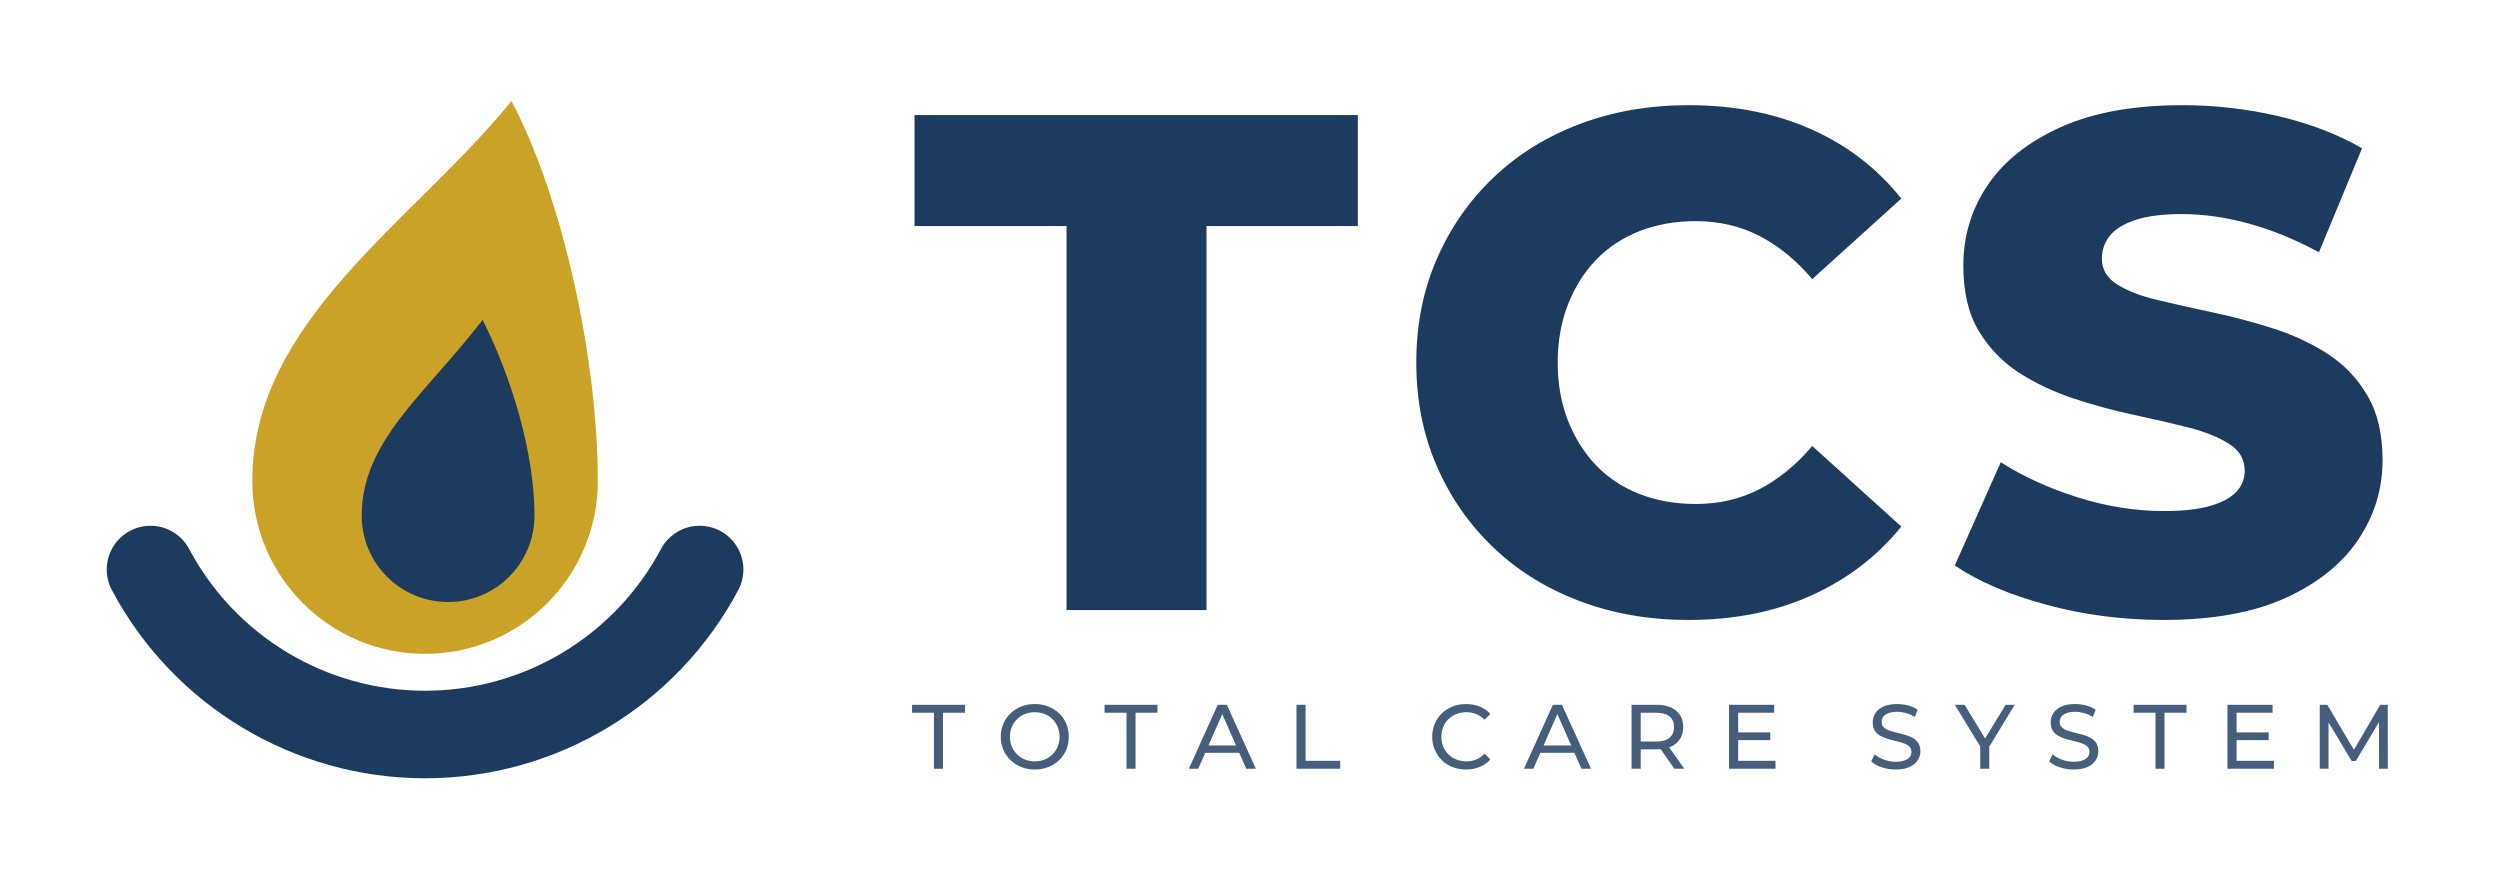
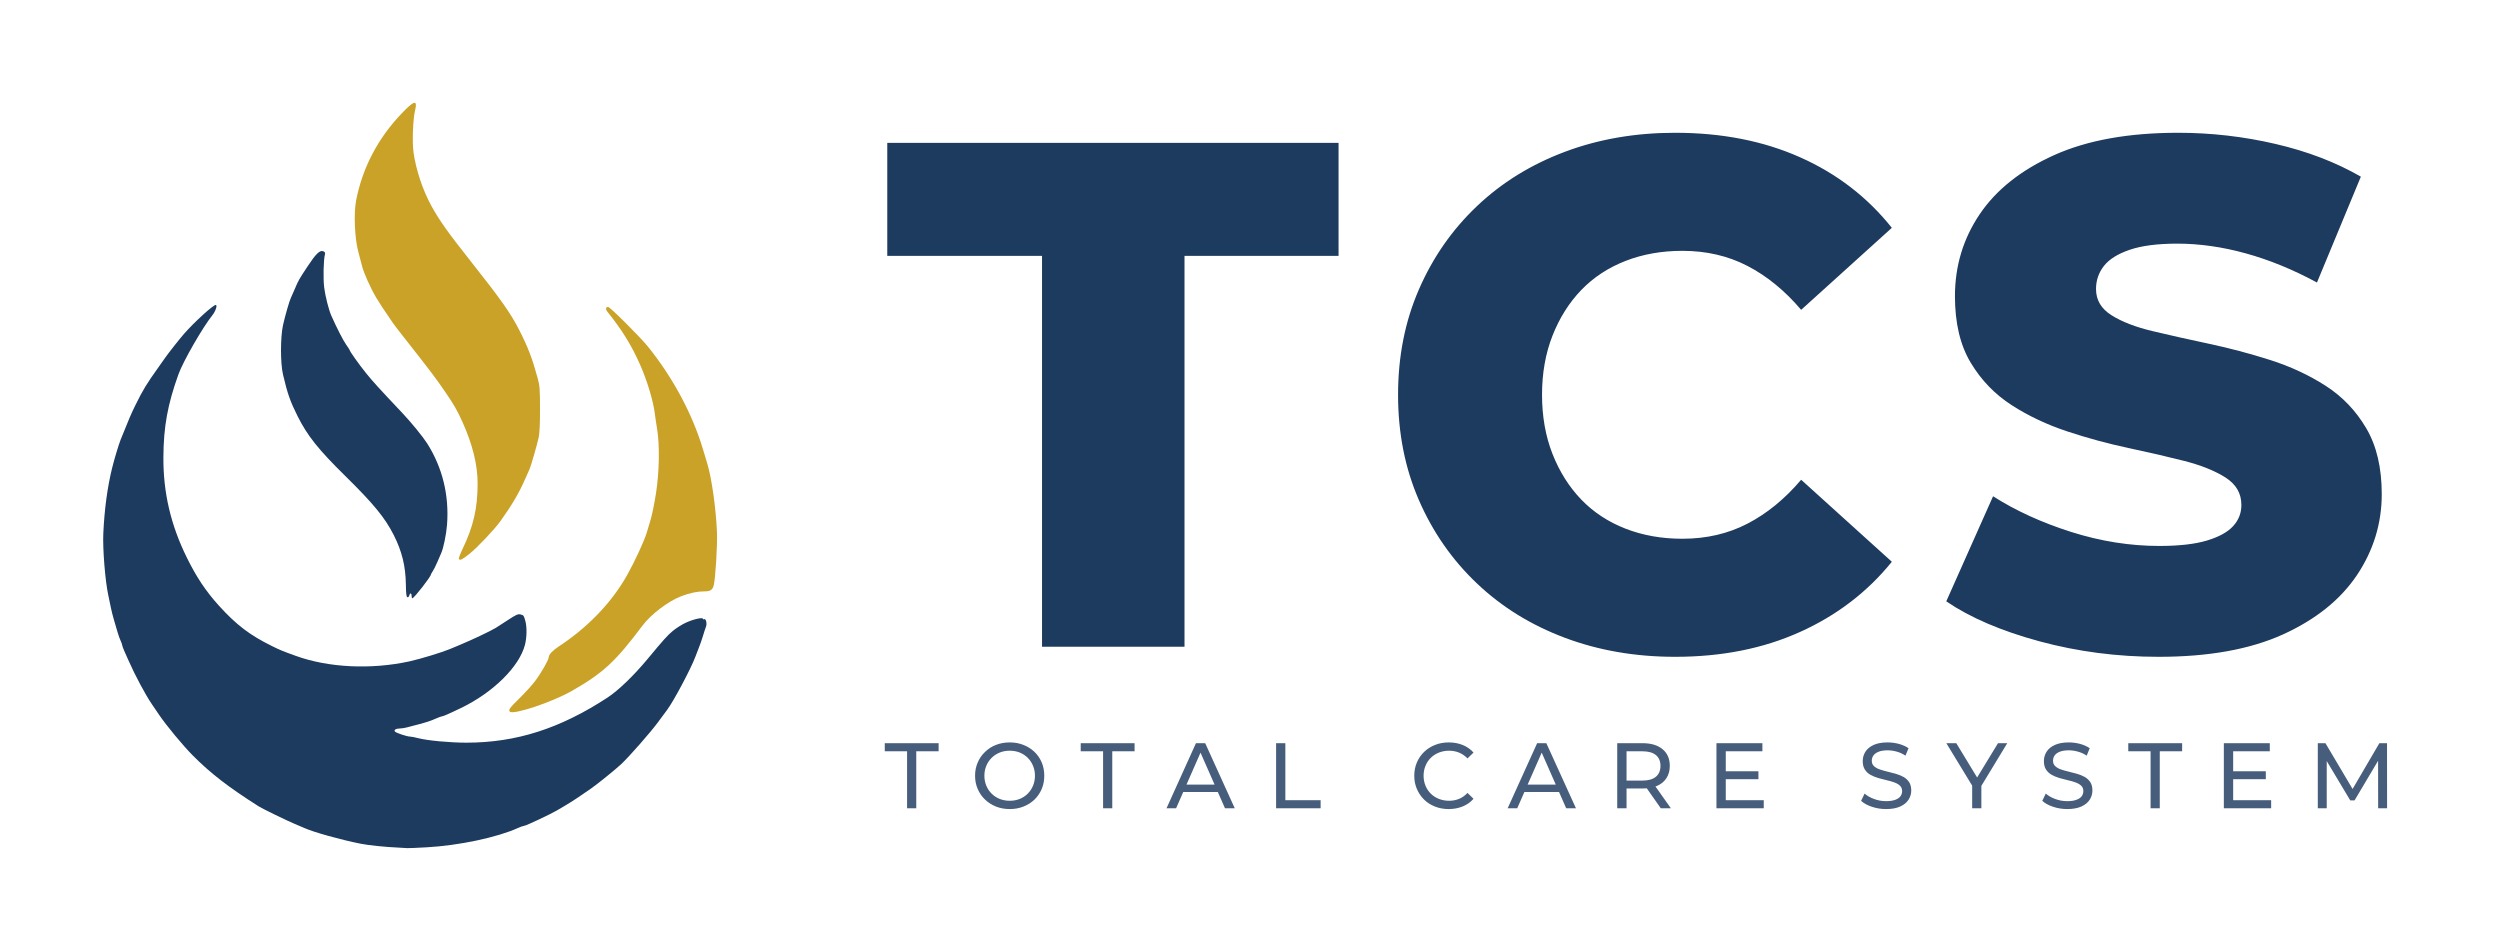
- <svg xmlns="http://www.w3.org/2000/svg" viewBox="0 0 395.5 140.0" width="396" height="140">
-   <g transform="translate(16.00 16.00) scale(1.8243) translate(-22.0 -8.0)">
-     <path d="M26.16 48.68 A27.0 27.0 0 0 0 73.84 48.68" fill="none" stroke="#1d3a5f" stroke-width="7.6" stroke-linecap="round" />
-     <path d="M57.5 8 C49 18.5 35 27 35 41 A15 15 0 1 0 65 41 C65 30.5 62 16.5 57.5 8 Z" fill="#C9A227" />
-     <path d="M55 27 C50 33.5 44.5 37.5 44.5 44 A7.5 7.5 0 1 0 59.5 44 C59.5 38.5 57.5 32 55 27 Z" fill="#1d3a5f" />
+ <svg xmlns="http://www.w3.org/2000/svg" viewBox="0 0 389.0 148.0" width="389" height="148">
+   <g transform="translate(16.00 16.00) scale(1.16) translate(-8.787 0.0)">
+     <g transform="translate(8.79 -0.00) scale(0.13624)">
+       <path d="M291.50 733.31C278.34 732.75 261.82 731.06 253.66 729.43C234.26 725.57 207.22 718.02 198.50 714.03C197.40 713.53 193.12 711.71 189.00 709.99C181.37 706.81 157.11 695.01 153.54 692.74C123.35 673.57 106.22 660.34 88.44 642.46C78.92 632.90 62.40 612.93 55.23 602.33C53.44 599.67 50.43 595.25 48.54 592.50C41.98 582.94 31.86 564.01 25.01 548.50C24.03 546.30 22.28 542.35 21.12 539.72C19.95 537.10 19.00 534.46 19.00 533.87C19.00 533.28 18.33 531.38 17.51 529.65C16.69 527.92 15.37 524.25 14.58 521.50C13.80 518.75 12.21 513.35 11.05 509.50C9.90 505.65 8.47 500.02 7.89 497.00C7.30 493.98 6.18 488.57 5.39 485.00C2.33 471.13 -0.25 439.34 0.45 424.00C1.53 400.28 4.46 378.49 9.14 359.50C11.27 350.82 15.65 336.30 17.57 331.50C25.72 311.18 27.93 306.03 32.14 297.50C39.59 282.40 43.09 276.66 55.21 259.69C57.25 256.84 59.95 253.01 61.21 251.19C64.33 246.68 75.46 232.54 79.82 227.56C89.94 215.98 108.54 199.02 111.13 199.00C113.00 198.99 111.01 205.16 107.90 209.04C98.34 220.92 79.06 254.47 74.48 267.18C63.75 296.98 59.78 318.83 59.61 349.00C59.42 383.72 66.83 415.54 82.56 447.50C92.11 466.93 101.40 480.86 114.24 495.04C131.37 513.97 144.88 524.25 166.72 534.96C174.99 539.01 176.46 539.62 189.82 544.46C222.12 556.17 264.04 558.20 302.00 549.89C312.25 547.64 333.56 541.18 341.25 537.98C343.86 536.89 348.36 535.02 351.25 533.82C363.31 528.81 381.25 520.32 386.90 516.94C388.23 516.15 393.57 512.69 398.77 509.26C406.37 504.24 408.75 503.14 410.87 503.64C414.25 504.43 414.42 504.65 415.92 509.91C417.64 515.96 417.50 526.30 415.58 533.69C410.02 555.16 384.21 580.62 352.50 595.91C341.64 601.14 335.14 604.00 334.09 604.00C333.52 604.00 331.13 604.84 328.78 605.87C322.67 608.55 318.53 609.93 310.00 612.15C305.88 613.22 300.93 614.51 299.00 615.02C297.07 615.53 294.15 615.97 292.50 615.99C288.35 616.05 286.12 617.52 287.74 619.14C289.17 620.57 299.54 623.96 302.54 623.99C303.66 623.99 307.26 624.70 310.54 625.55C319.59 627.91 341.80 629.98 358.00 629.97C406.98 629.93 449.97 616.20 496.81 585.62C507.45 578.68 522.71 563.98 536.39 547.50C552.39 528.22 555.82 524.41 561.17 519.95C564.29 517.35 569.84 513.80 573.51 512.07C581.01 508.53 590.28 506.34 590.83 507.99C591.02 508.55 591.58 508.76 592.09 508.45C593.76 507.42 595.04 512.77 593.84 515.75C593.23 517.26 591.94 521.20 590.97 524.50C590.00 527.80 588.21 532.98 587.00 536.00C585.78 539.02 584.13 543.30 583.33 545.50C579.28 556.56 562.08 588.95 555.72 597.47C554.50 599.11 550.42 604.63 546.65 609.74C539.30 619.73 518.36 643.59 510.38 651.08C504.92 656.20 487.65 670.19 480.90 674.95C470.83 682.05 461.67 688.09 455.39 691.78C453.25 693.03 450.15 694.86 448.50 695.85C445.00 697.95 434.25 703.40 428.50 705.98C426.30 706.97 422.43 708.73 419.89 709.89C417.36 711.05 414.78 712.00 414.17 712.00C413.55 712.00 411.13 712.87 408.78 713.94C388.09 723.30 350.58 731.24 318.64 733.01C308.82 733.55 300.27 733.91 299.64 733.80C299.01 733.70 295.35 733.47 291.50 733.31Z M304.00 485.58C304.00 482.48 302.45 482.16 301.68 485.11C301.38 486.27 300.54 487.01 299.82 486.77C298.84 486.45 298.46 483.22 298.34 474.17C298.09 456.17 294.51 441.56 286.38 425.50C277.80 408.54 266.36 394.59 238.80 367.50C212.22 341.38 201.40 327.81 191.73 308.50C184.47 294.00 181.75 286.24 177.37 267.50C174.75 256.30 174.75 230.94 177.36 219.00C179.29 210.16 183.77 194.61 185.14 192.00C185.57 191.18 187.35 187.12 189.10 183.00C192.69 174.56 192.92 174.14 201.58 161.00C209.65 148.76 213.64 144.87 216.86 146.11C218.66 146.80 219.08 147.54 218.65 149.26C217.22 154.98 216.83 173.15 217.95 182.00C219.02 190.43 222.42 203.86 224.92 209.50C230.16 221.33 236.47 233.69 239.40 237.86C241.38 240.67 243.00 243.18 243.00 243.42C243.00 244.59 252.19 257.53 259.03 266.00C265.91 274.51 271.59 280.75 295.03 305.57C303.73 314.79 315.27 328.94 319.34 335.38C334.44 359.29 341.06 386.38 338.88 415.39C338.18 424.74 335.28 438.77 333.07 443.50C332.56 444.60 330.90 448.43 329.38 452.00C327.87 455.57 325.81 459.69 324.81 461.15C323.82 462.61 323.00 464.08 323.00 464.41C323.00 466.45 307.15 486.83 304.79 487.83C304.35 488.02 304.00 487.00 304.00 485.58Z" fill="#1d3a5f" fill-rule="evenodd" />
+       <path d="M400.75 599.43C399.08 597.73 400.42 595.86 410.08 586.39C415.63 580.95 422.59 573.29 425.56 569.36C431.48 561.52 438.96 548.43 438.99 545.88C439.01 543.29 442.71 539.30 448.81 535.28C477.73 516.27 501.00 491.99 516.18 465.00C523.71 451.62 533.21 431.04 535.57 423.00C536.30 420.52 538.04 414.68 539.44 410.00C540.84 405.32 543.20 393.62 544.68 384.00C547.92 362.91 548.34 336.84 545.69 321.00C544.81 315.77 543.81 309.02 543.46 306.00C542.10 294.17 535.89 273.48 529.17 258.32C520.40 238.54 511.47 224.02 496.89 205.85C494.72 203.15 495.00 201.00 497.51 201.00C499.38 201.00 529.11 230.61 536.67 240.00C561.19 270.46 580.28 305.99 590.67 340.50C592.00 344.90 593.97 351.43 595.06 355.00C599.41 369.30 603.59 398.80 604.64 422.50C605.21 435.44 603.09 469.53 601.35 475.50C600.14 479.64 597.92 481.00 592.39 481.00C585.33 481.00 577.99 482.52 569.50 485.75C556.87 490.54 539.75 503.49 531.50 514.48C504.58 550.32 492.49 561.49 461.50 579.15C442.29 590.09 404.09 602.85 400.75 599.43Z M350.52 449.03C350.19 448.49 351.82 444.11 354.15 439.28C364.83 417.15 369.01 398.95 368.99 374.64C368.98 356.35 364.00 336.25 353.98 314.06C348.88 302.75 345.90 297.56 337.34 285.00C327.81 271.03 322.22 263.66 294.68 228.70C290.86 223.86 286.75 218.46 285.54 216.70C276.62 203.72 271.97 196.67 268.82 191.32C263.86 182.92 256.97 167.59 255.42 161.50C254.72 158.75 252.94 152.00 251.47 146.50C247.89 133.15 246.90 108.70 249.41 95.87C255.69 63.79 270.86 34.86 294.24 10.41C306.61 -2.53 310.04 -3.29 307.40 7.50C305.27 16.16 304.47 38.88 305.92 49.07C308.36 66.09 314.91 85.77 323.22 101.00C331.21 115.66 339.41 127.21 362.99 157.00C391.58 193.12 401.61 207.33 409.73 223.23C418.55 240.51 422.83 251.63 428.08 271.00C430.16 278.65 430.39 281.69 430.42 301.50C430.43 316.22 430.00 325.48 429.11 329.50C427.42 337.09 421.22 358.59 420.06 360.82C419.58 361.74 417.53 366.32 415.50 371.00C409.82 384.07 402.66 396.22 391.34 412.01C385.82 419.71 368.71 437.82 361.50 443.59C353.54 449.95 351.66 450.88 350.52 449.03Z" fill="#C9A227" fill-rule="evenodd" />
+     </g>
  </g>
-   <path d="M24.53 0.00V-60.82H0.45V-78.40H70.67V-60.82H46.70V0.00Z M123.05 1.57Q113.75 1.57 105.86 -1.40Q97.96 -4.37 92.19 -9.86Q86.42 -15.34 83.18 -22.79Q79.93 -30.24 79.93 -39.20Q79.93 -48.16 83.18 -55.61Q86.42 -63.06 92.19 -68.54Q97.96 -74.03 105.86 -77.00Q113.75 -79.97 123.05 -79.97Q133.91 -79.97 142.48 -76.16Q151.05 -72.35 156.76 -65.18L142.65 -52.42Q138.84 -56.90 134.30 -59.25Q129.77 -61.60 124.17 -61.60Q119.35 -61.60 115.32 -60.03Q111.29 -58.46 108.43 -55.50Q105.58 -52.53 103.95 -48.38Q102.33 -44.24 102.33 -39.20Q102.33 -34.16 103.95 -30.02Q105.58 -25.87 108.43 -22.90Q111.29 -19.94 115.32 -18.37Q119.35 -16.80 124.17 -16.80Q129.77 -16.80 134.30 -19.15Q138.84 -21.50 142.65 -25.98L156.76 -13.22Q151.05 -6.16 142.48 -2.30Q133.91 1.57 123.05 1.57Z M198.27 1.57Q188.64 1.57 179.74 -0.84Q170.83 -3.25 165.23 -7.06L172.51 -23.41Q177.78 -20.05 184.66 -17.86Q191.55 -15.68 198.38 -15.68Q202.98 -15.68 205.78 -16.52Q208.58 -17.36 209.86 -18.76Q211.15 -20.16 211.15 -22.06Q211.15 -24.75 208.69 -26.32Q206.22 -27.89 202.30 -28.90Q198.38 -29.90 193.62 -30.91Q188.86 -31.92 184.10 -33.49Q179.34 -35.06 175.42 -37.58Q171.50 -40.10 169.04 -44.18Q166.58 -48.27 166.58 -54.54Q166.58 -61.60 170.44 -67.31Q174.30 -73.02 182.03 -76.50Q189.76 -79.97 201.30 -79.97Q209.02 -79.97 216.47 -78.23Q223.92 -76.50 229.74 -73.14L222.91 -56.67Q217.31 -59.70 211.82 -61.21Q206.34 -62.72 201.18 -62.72Q196.59 -62.72 193.79 -61.77Q190.99 -60.82 189.76 -59.25Q188.53 -57.68 188.53 -55.66Q188.53 -53.09 190.94 -51.58Q193.34 -50.06 197.32 -49.11Q201.30 -48.16 206.06 -47.15Q210.82 -46.14 215.58 -44.63Q220.34 -43.12 224.26 -40.60Q228.18 -38.08 230.58 -33.99Q232.99 -29.90 232.99 -23.74Q232.99 -16.91 229.13 -11.14Q225.26 -5.38 217.59 -1.90Q209.92 1.57 198.27 1.57Z" fill="#1d3a5f" transform="translate(144.16 96.63)" />
-   <path d="M3.53 0.00V-8.87H0.06V-10.13H8.44V-8.87H4.96V0.00Z M19.51 0.12Q18.35 0.12 17.36 -0.27Q16.37 -0.67 15.65 -1.37Q14.92 -2.07 14.52 -3.01Q14.11 -3.95 14.11 -5.07Q14.11 -6.18 14.52 -7.12Q14.92 -8.06 15.65 -8.76Q16.37 -9.47 17.35 -9.86Q18.34 -10.25 19.51 -10.25Q20.67 -10.25 21.64 -9.86Q22.62 -9.48 23.35 -8.78Q24.08 -8.08 24.48 -7.14Q24.88 -6.19 24.88 -5.07Q24.88 -3.94 24.48 -3.00Q24.08 -2.06 23.35 -1.35Q22.62 -0.65 21.64 -0.27Q20.67 0.12 19.51 0.12ZM19.51 -1.17Q20.35 -1.17 21.07 -1.46Q21.78 -1.75 22.31 -2.28Q22.84 -2.81 23.13 -3.52Q23.43 -4.23 23.43 -5.07Q23.43 -5.90 23.13 -6.61Q22.84 -7.32 22.31 -7.85Q21.78 -8.38 21.07 -8.67Q20.35 -8.96 19.51 -8.96Q18.66 -8.96 17.94 -8.67Q17.22 -8.38 16.69 -7.85Q16.15 -7.32 15.86 -6.61Q15.56 -5.90 15.56 -5.07Q15.56 -4.23 15.86 -3.52Q16.15 -2.81 16.69 -2.28Q17.22 -1.75 17.94 -1.46Q18.66 -1.17 19.51 -1.17Z M34.03 0.00V-8.87H30.55V-10.13H38.93V-8.87H35.46V0.00Z M43.90 0.00 48.48 -10.13H49.92L54.52 0.00H53.00L48.90 -9.32H49.48L45.39 0.00ZM45.85 -2.53 46.24 -3.69H51.94L52.36 -2.53Z M60.95 0.00V-10.13H62.39V-1.26H67.88V0.00Z M87.81 0.12Q86.65 0.12 85.67 -0.27Q84.70 -0.65 83.98 -1.35Q83.26 -2.06 82.86 -3.00Q82.45 -3.94 82.45 -5.07Q82.45 -6.19 82.86 -7.14Q83.26 -8.08 83.99 -8.78Q84.71 -9.48 85.69 -9.86Q86.66 -10.25 87.82 -10.25Q88.99 -10.25 89.99 -9.85Q90.98 -9.45 91.67 -8.67L90.73 -7.76Q90.15 -8.37 89.43 -8.66Q88.70 -8.96 87.88 -8.96Q87.03 -8.96 86.29 -8.67Q85.56 -8.38 85.03 -7.86Q84.49 -7.34 84.20 -6.62Q83.90 -5.90 83.90 -5.07Q83.90 -4.23 84.20 -3.51Q84.49 -2.79 85.03 -2.27Q85.56 -1.75 86.29 -1.46Q87.03 -1.17 87.88 -1.17Q88.70 -1.17 89.43 -1.47Q90.15 -1.77 90.73 -2.39L91.67 -1.48Q90.98 -0.69 89.99 -0.29Q88.99 0.12 87.81 0.12Z M96.98 0.00 101.57 -10.13H103.00L107.61 0.00H106.09L101.99 -9.32H102.57L98.47 0.00ZM98.94 -2.53 99.33 -3.69H105.03L105.45 -2.53Z M114.03 0.00V-10.13H117.98Q119.95 -10.13 121.08 -9.20Q122.21 -8.26 122.21 -6.60Q122.21 -5.50 121.70 -4.71Q121.20 -3.92 120.26 -3.50Q119.31 -3.08 117.98 -3.08H114.83L115.48 -3.75V0.00ZM120.81 0.00 118.23 -3.68H119.78L122.38 0.00ZM115.48 -3.60 114.83 -4.31H117.94Q119.33 -4.31 120.05 -4.91Q120.76 -5.51 120.76 -6.60Q120.76 -7.69 120.05 -8.28Q119.33 -8.87 117.94 -8.87H114.83L115.48 -9.60Z M129.47 0.00V-10.13H136.62V-8.87H130.92V-1.26H136.83V0.00ZM130.79 -4.53V-5.76H136.00V-4.53Z M155.86 0.12Q154.70 0.12 153.64 -0.24Q152.59 -0.59 151.98 -1.16L152.52 -2.29Q153.09 -1.78 153.99 -1.45Q154.89 -1.11 155.86 -1.11Q156.74 -1.11 157.29 -1.32Q157.84 -1.52 158.10 -1.87Q158.36 -2.23 158.36 -2.68Q158.36 -3.20 158.02 -3.52Q157.68 -3.84 157.14 -4.03Q156.60 -4.23 155.95 -4.37Q155.29 -4.52 154.64 -4.71Q153.98 -4.91 153.43 -5.21Q152.89 -5.51 152.56 -6.03Q152.23 -6.54 152.23 -7.35Q152.23 -8.13 152.64 -8.79Q153.05 -9.45 153.91 -9.85Q154.77 -10.25 156.10 -10.25Q156.99 -10.25 157.86 -10.02Q158.72 -9.78 159.36 -9.35L158.88 -8.19Q158.23 -8.63 157.51 -8.82Q156.79 -9.02 156.10 -9.02Q155.25 -9.02 154.70 -8.80Q154.15 -8.58 153.90 -8.22Q153.64 -7.86 153.64 -7.41Q153.64 -6.87 153.98 -6.56Q154.32 -6.24 154.87 -6.05Q155.41 -5.86 156.06 -5.71Q156.71 -5.56 157.37 -5.37Q158.03 -5.18 158.57 -4.88Q159.12 -4.57 159.45 -4.07Q159.78 -3.56 159.78 -2.76Q159.78 -2.00 159.36 -1.34Q158.94 -0.68 158.07 -0.28Q157.19 0.12 155.86 0.12Z M169.26 0.00V-3.88L169.59 -2.98L165.24 -10.13H166.79L170.45 -4.10H169.61L173.28 -10.13H174.72L170.38 -2.98L170.69 -3.88V0.00Z M184.05 0.12Q182.89 0.12 181.84 -0.24Q180.78 -0.59 180.17 -1.16L180.71 -2.29Q181.29 -1.78 182.18 -1.45Q183.08 -1.11 184.05 -1.11Q184.93 -1.11 185.48 -1.32Q186.03 -1.52 186.30 -1.87Q186.56 -2.23 186.56 -2.68Q186.56 -3.20 186.22 -3.52Q185.88 -3.84 185.33 -4.03Q184.79 -4.23 184.14 -4.37Q183.49 -4.52 182.83 -4.71Q182.17 -4.91 181.63 -5.21Q181.09 -5.51 180.75 -6.03Q180.42 -6.54 180.42 -7.35Q180.42 -8.13 180.83 -8.79Q181.24 -9.45 182.11 -9.85Q182.97 -10.25 184.30 -10.25Q185.18 -10.25 186.05 -10.02Q186.92 -9.78 187.55 -9.35L187.08 -8.19Q186.43 -8.63 185.70 -8.82Q184.98 -9.02 184.30 -9.02Q183.44 -9.02 182.89 -8.80Q182.34 -8.58 182.09 -8.22Q181.84 -7.86 181.84 -7.41Q181.84 -6.87 182.18 -6.56Q182.52 -6.24 183.06 -6.05Q183.60 -5.86 184.25 -5.71Q184.91 -5.56 185.56 -5.37Q186.22 -5.18 186.77 -4.88Q187.31 -4.57 187.64 -4.07Q187.97 -3.56 187.97 -2.76Q187.97 -2.00 187.55 -1.34Q187.13 -0.68 186.26 -0.28Q185.38 0.12 184.05 0.12Z M197.02 0.00V-8.87H193.55V-10.13H201.93V-8.87H198.45V0.00Z M208.42 0.00V-10.13H215.57V-8.87H209.87V-1.26H215.78V0.00ZM209.74 -4.53V-5.76H214.95V-4.53Z M223.04 0.00V-10.13H224.23L228.77 -2.47H228.14L232.62 -10.13H233.81L233.82 0.00H232.43L232.42 -7.95H232.75L228.76 -1.23H228.09L224.07 -7.95H224.43V0.00Z" fill="#1d3a5f" opacity="0.82" transform="translate(144.16 121.77)" />
+   <path d="M24.53 0.00V-60.82H0.45V-78.40H70.67V-60.82H46.70V0.00Z M123.05 1.57Q113.75 1.57 105.86 -1.40Q97.96 -4.37 92.19 -9.86Q86.42 -15.34 83.18 -22.79Q79.93 -30.24 79.93 -39.20Q79.93 -48.16 83.18 -55.61Q86.42 -63.06 92.19 -68.54Q97.96 -74.03 105.86 -77.00Q113.75 -79.97 123.05 -79.97Q133.91 -79.97 142.48 -76.16Q151.05 -72.35 156.76 -65.18L142.65 -52.42Q138.84 -56.90 134.30 -59.25Q129.77 -61.60 124.17 -61.60Q119.35 -61.60 115.32 -60.03Q111.29 -58.46 108.43 -55.50Q105.58 -52.53 103.95 -48.38Q102.33 -44.24 102.33 -39.20Q102.33 -34.16 103.95 -30.02Q105.58 -25.87 108.43 -22.90Q111.29 -19.94 115.32 -18.37Q119.35 -16.80 124.17 -16.80Q129.77 -16.80 134.30 -19.15Q138.84 -21.50 142.65 -25.98L156.76 -13.22Q151.05 -6.16 142.48 -2.30Q133.91 1.57 123.05 1.57Z M198.27 1.57Q188.64 1.57 179.74 -0.84Q170.83 -3.25 165.23 -7.06L172.51 -23.41Q177.78 -20.05 184.66 -17.86Q191.55 -15.68 198.38 -15.68Q202.98 -15.68 205.78 -16.52Q208.58 -17.36 209.86 -18.76Q211.15 -20.16 211.15 -22.06Q211.15 -24.75 208.69 -26.32Q206.22 -27.89 202.30 -28.90Q198.38 -29.90 193.62 -30.91Q188.86 -31.92 184.10 -33.49Q179.34 -35.06 175.42 -37.58Q171.50 -40.10 169.04 -44.18Q166.58 -48.27 166.58 -54.54Q166.58 -61.60 170.44 -67.31Q174.30 -73.02 182.03 -76.50Q189.76 -79.97 201.30 -79.97Q209.02 -79.97 216.47 -78.23Q223.92 -76.50 229.74 -73.14L222.91 -56.67Q217.31 -59.70 211.82 -61.21Q206.34 -62.72 201.18 -62.72Q196.59 -62.72 193.79 -61.77Q190.99 -60.82 189.76 -59.25Q188.53 -57.68 188.53 -55.66Q188.53 -53.09 190.94 -51.58Q193.34 -50.06 197.32 -49.11Q201.30 -48.16 206.06 -47.15Q210.82 -46.14 215.58 -44.63Q220.34 -43.12 224.26 -40.60Q228.18 -38.08 230.58 -33.99Q232.99 -29.90 232.99 -23.74Q232.99 -16.91 229.13 -11.14Q225.26 -5.38 217.59 -1.90Q209.92 1.57 198.27 1.57Z" fill="#1d3a5f" transform="translate(137.61 100.63)" />
+   <path d="M3.53 0.00V-8.87H0.06V-10.13H8.44V-8.87H4.96V0.00Z M19.51 0.12Q18.35 0.12 17.36 -0.27Q16.37 -0.67 15.65 -1.37Q14.92 -2.07 14.52 -3.01Q14.11 -3.95 14.11 -5.07Q14.11 -6.18 14.52 -7.12Q14.92 -8.06 15.65 -8.76Q16.37 -9.47 17.35 -9.86Q18.34 -10.25 19.51 -10.25Q20.67 -10.25 21.64 -9.86Q22.62 -9.48 23.35 -8.78Q24.08 -8.08 24.48 -7.14Q24.88 -6.19 24.88 -5.07Q24.88 -3.94 24.48 -3.00Q24.08 -2.06 23.35 -1.35Q22.62 -0.65 21.64 -0.27Q20.67 0.12 19.51 0.12ZM19.51 -1.17Q20.35 -1.17 21.07 -1.46Q21.78 -1.75 22.31 -2.28Q22.84 -2.81 23.13 -3.52Q23.43 -4.23 23.43 -5.07Q23.43 -5.90 23.13 -6.61Q22.84 -7.32 22.31 -7.85Q21.78 -8.38 21.07 -8.67Q20.35 -8.96 19.51 -8.96Q18.66 -8.96 17.94 -8.67Q17.22 -8.38 16.69 -7.85Q16.15 -7.32 15.86 -6.61Q15.56 -5.90 15.56 -5.07Q15.56 -4.23 15.86 -3.52Q16.15 -2.81 16.69 -2.28Q17.22 -1.75 17.94 -1.46Q18.66 -1.17 19.51 -1.17Z M34.03 0.00V-8.87H30.55V-10.13H38.93V-8.87H35.46V0.00Z M43.90 0.00 48.48 -10.13H49.92L54.52 0.00H53.00L48.90 -9.32H49.48L45.39 0.00ZM45.85 -2.53 46.24 -3.69H51.94L52.36 -2.53Z M60.95 0.00V-10.13H62.39V-1.26H67.88V0.00Z M87.81 0.12Q86.65 0.12 85.67 -0.27Q84.70 -0.65 83.98 -1.35Q83.26 -2.06 82.86 -3.00Q82.45 -3.94 82.45 -5.07Q82.45 -6.19 82.86 -7.14Q83.26 -8.08 83.99 -8.78Q84.71 -9.48 85.69 -9.86Q86.66 -10.25 87.82 -10.25Q88.99 -10.25 89.99 -9.85Q90.98 -9.45 91.67 -8.67L90.73 -7.76Q90.15 -8.37 89.43 -8.66Q88.70 -8.96 87.88 -8.96Q87.03 -8.96 86.29 -8.67Q85.56 -8.38 85.03 -7.86Q84.49 -7.34 84.20 -6.62Q83.90 -5.90 83.90 -5.07Q83.90 -4.23 84.20 -3.51Q84.49 -2.79 85.03 -2.27Q85.56 -1.75 86.29 -1.46Q87.03 -1.17 87.88 -1.17Q88.70 -1.17 89.43 -1.47Q90.15 -1.77 90.73 -2.39L91.67 -1.48Q90.98 -0.69 89.99 -0.29Q88.99 0.12 87.81 0.12Z M96.98 0.00 101.57 -10.13H103.00L107.61 0.00H106.09L101.99 -9.32H102.57L98.47 0.00ZM98.94 -2.53 99.33 -3.69H105.03L105.45 -2.53Z M114.03 0.00V-10.13H117.98Q119.95 -10.13 121.08 -9.20Q122.21 -8.26 122.21 -6.60Q122.21 -5.50 121.70 -4.71Q121.20 -3.92 120.26 -3.50Q119.31 -3.08 117.98 -3.08H114.83L115.48 -3.75V0.00ZM120.81 0.00 118.23 -3.68H119.78L122.38 0.00ZM115.48 -3.60 114.83 -4.31H117.94Q119.33 -4.31 120.05 -4.91Q120.76 -5.51 120.76 -6.60Q120.76 -7.69 120.05 -8.28Q119.33 -8.87 117.94 -8.87H114.83L115.48 -9.60Z M129.47 0.00V-10.13H136.62V-8.87H130.92V-1.26H136.83V0.00ZM130.79 -4.53V-5.76H136.00V-4.53Z M155.86 0.12Q154.70 0.12 153.64 -0.24Q152.59 -0.59 151.98 -1.16L152.52 -2.29Q153.09 -1.78 153.99 -1.45Q154.89 -1.11 155.86 -1.11Q156.74 -1.11 157.29 -1.32Q157.84 -1.52 158.10 -1.87Q158.36 -2.23 158.36 -2.68Q158.36 -3.20 158.02 -3.52Q157.68 -3.84 157.14 -4.03Q156.60 -4.23 155.95 -4.37Q155.29 -4.52 154.64 -4.71Q153.98 -4.91 153.43 -5.21Q152.89 -5.51 152.56 -6.03Q152.23 -6.54 152.23 -7.35Q152.23 -8.13 152.64 -8.79Q153.05 -9.45 153.91 -9.85Q154.77 -10.25 156.10 -10.25Q156.99 -10.25 157.86 -10.02Q158.72 -9.78 159.36 -9.35L158.88 -8.19Q158.23 -8.63 157.51 -8.82Q156.79 -9.02 156.10 -9.02Q155.25 -9.02 154.70 -8.80Q154.15 -8.58 153.90 -8.22Q153.64 -7.86 153.64 -7.41Q153.64 -6.87 153.98 -6.56Q154.32 -6.24 154.87 -6.05Q155.41 -5.86 156.06 -5.71Q156.71 -5.56 157.37 -5.37Q158.03 -5.18 158.57 -4.88Q159.12 -4.57 159.45 -4.07Q159.78 -3.56 159.78 -2.76Q159.78 -2.00 159.36 -1.34Q158.94 -0.68 158.07 -0.28Q157.19 0.12 155.86 0.12Z M169.26 0.00V-3.88L169.59 -2.98L165.24 -10.13H166.79L170.45 -4.10H169.61L173.28 -10.13H174.72L170.38 -2.98L170.69 -3.88V0.00Z M184.05 0.12Q182.89 0.12 181.84 -0.24Q180.78 -0.59 180.17 -1.16L180.71 -2.29Q181.29 -1.78 182.18 -1.45Q183.08 -1.11 184.05 -1.11Q184.93 -1.11 185.48 -1.32Q186.03 -1.52 186.30 -1.87Q186.56 -2.23 186.56 -2.68Q186.56 -3.20 186.22 -3.52Q185.88 -3.84 185.33 -4.03Q184.79 -4.23 184.14 -4.37Q183.49 -4.52 182.83 -4.71Q182.17 -4.91 181.63 -5.21Q181.09 -5.51 180.75 -6.03Q180.42 -6.54 180.42 -7.35Q180.42 -8.13 180.83 -8.79Q181.24 -9.45 182.11 -9.85Q182.97 -10.25 184.30 -10.25Q185.18 -10.25 186.05 -10.02Q186.92 -9.78 187.55 -9.35L187.08 -8.19Q186.43 -8.63 185.70 -8.82Q184.98 -9.02 184.30 -9.02Q183.44 -9.02 182.89 -8.80Q182.34 -8.58 182.09 -8.22Q181.84 -7.86 181.84 -7.41Q181.84 -6.87 182.18 -6.56Q182.52 -6.24 183.06 -6.05Q183.60 -5.86 184.25 -5.71Q184.91 -5.56 185.56 -5.37Q186.22 -5.18 186.77 -4.88Q187.31 -4.57 187.64 -4.07Q187.97 -3.56 187.97 -2.76Q187.97 -2.00 187.55 -1.34Q187.13 -0.68 186.26 -0.28Q185.38 0.12 184.05 0.12Z M197.02 0.00V-8.87H193.55V-10.13H201.93V-8.87H198.45V0.00Z M208.42 0.00V-10.13H215.57V-8.87H209.87V-1.26H215.78V0.00ZM209.74 -4.53V-5.76H214.95V-4.53Z M223.04 0.00V-10.13H224.23L228.77 -2.47H228.14L232.62 -10.13H233.81L233.82 0.00H232.43L232.42 -7.95H232.75L228.76 -1.23H228.09L224.07 -7.95H224.43V0.00Z" fill="#1d3a5f" opacity="0.82" transform="translate(137.61 125.77)" />
</svg>
